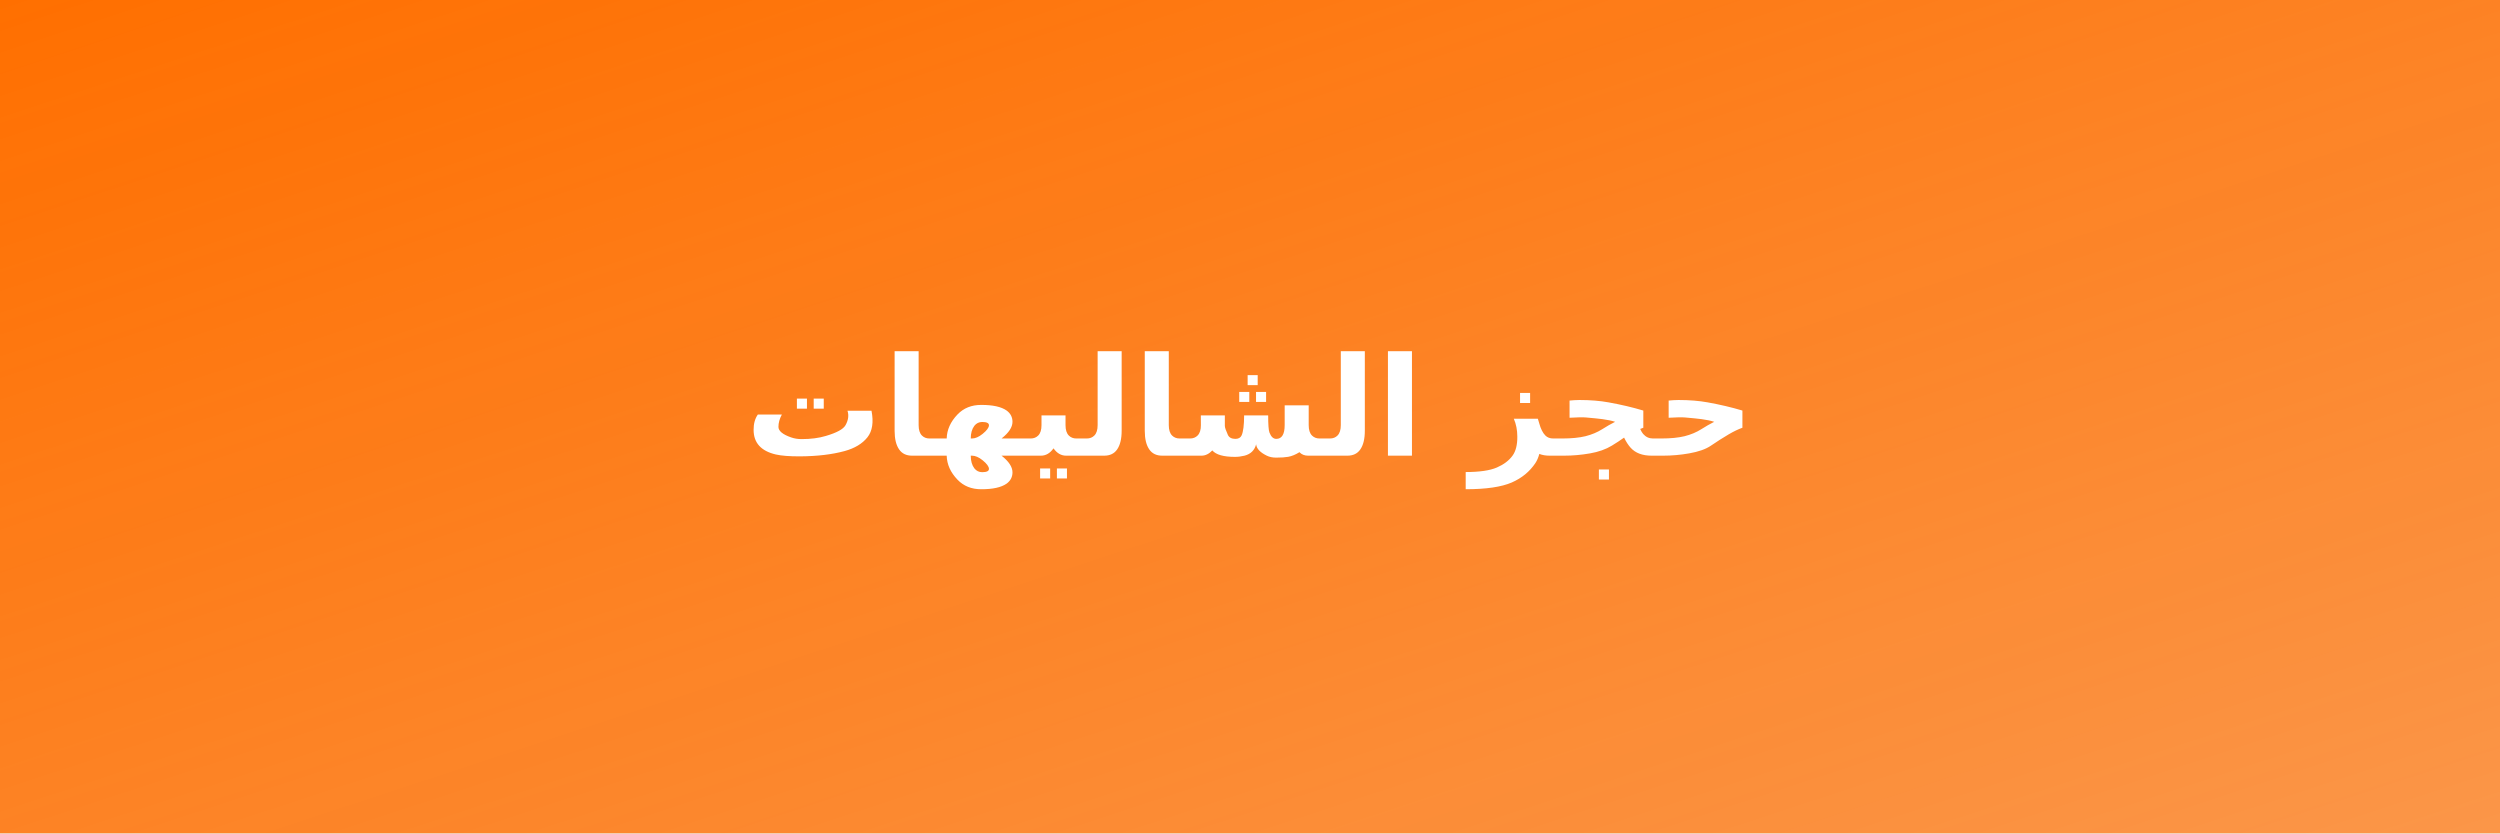
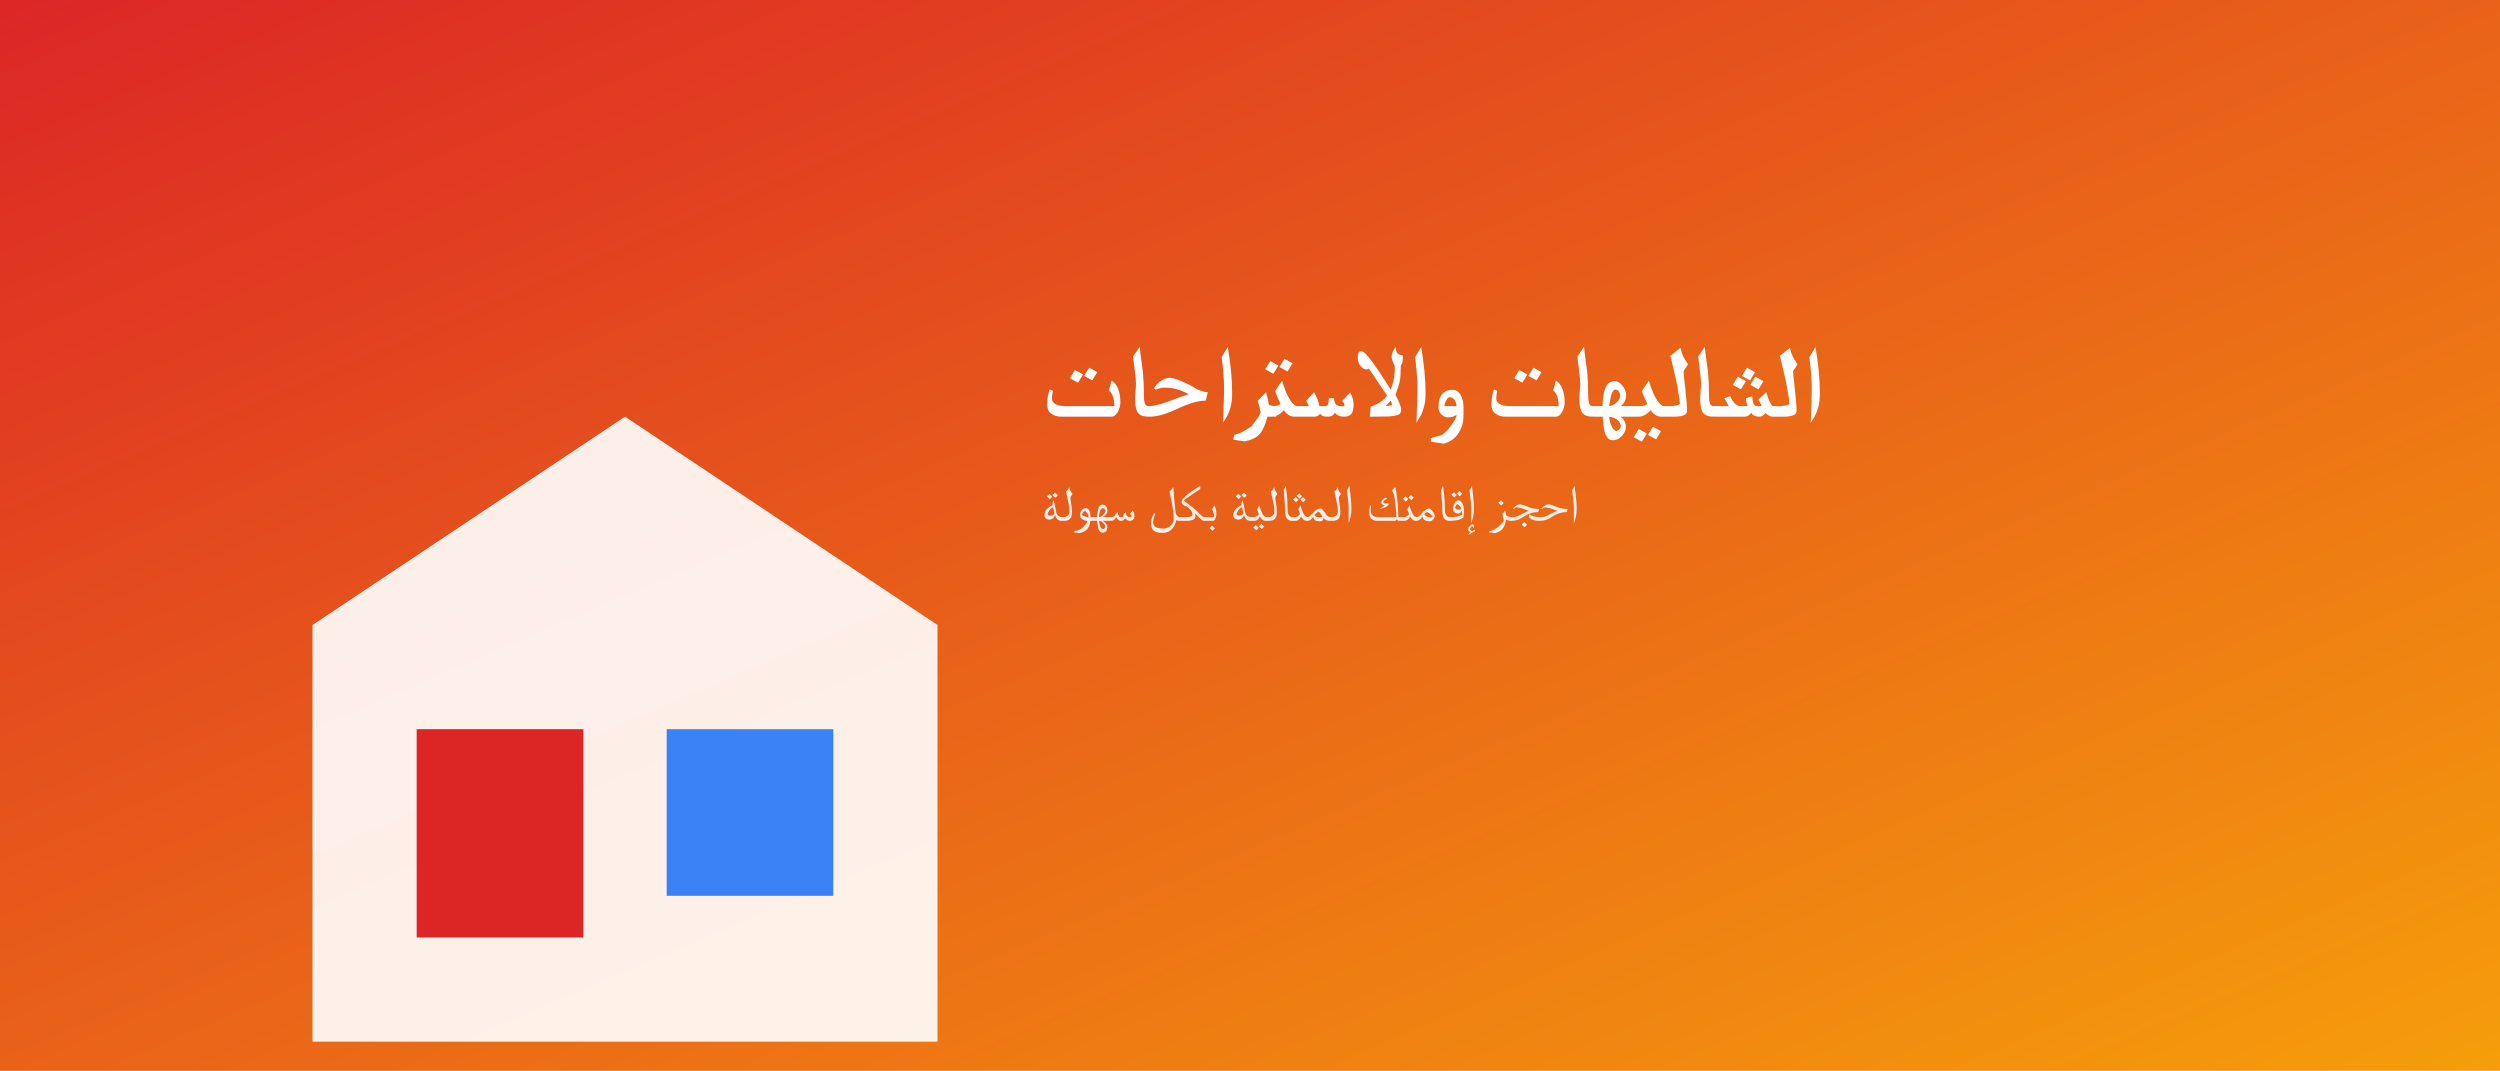
- <svg xmlns="http://www.w3.org/2000/svg" width="1200" height="400">
+ <svg xmlns="http://www.w3.org/2000/svg" viewBox="0 0 1200 514">
+   <rect width="1200" height="514" fill="url(#grad_ch1)" />
  <defs>
-     <linearGradient id="gradchalets" x1="0%" y1="0%" x2="100%" y2="100%">
-       <stop offset="0%" style="stop-color:#FF6F00;stop-opacity:1" />
-       <stop offset="100%" style="stop-color:#FF6F00;stop-opacity:0.7" />
+     <linearGradient id="grad_ch1" x1="0%" y1="0%" x2="100%" y2="100%">
+       <stop offset="0%" style="stop-color:#dc2626" />
+       <stop offset="100%" style="stop-color:#f59e0b" />
    </linearGradient>
  </defs>
-   <rect width="1200" height="400" fill="url(#gradchalets)" />
-   <text x="50%" y="50%" font-family="Arial" font-size="66" font-weight="bold" fill="white" text-anchor="middle" dominant-baseline="middle">حجز الشاليهات</text>
+   <g transform="translate(100, 150)">
+     <polygon points="200,50 50,150 350,150" fill="white" opacity="0.9" />
+     <rect x="50" y="150" width="300" height="200" fill="white" opacity="0.9" />
+     <rect x="100" y="200" width="80" height="100" fill="#dc2626" />
+     <rect x="220" y="200" width="80" height="80" fill="#3b82f6" />
+   </g>
+   <text x="500" y="200" font-size="48" font-weight="bold" fill="white">الشاليهات والاستراحات</text>
+   <text x="500" y="250" font-size="24" fill="white" opacity="0.9">احجز إقامتك المثالية بكل سهولة</text>
</svg>
